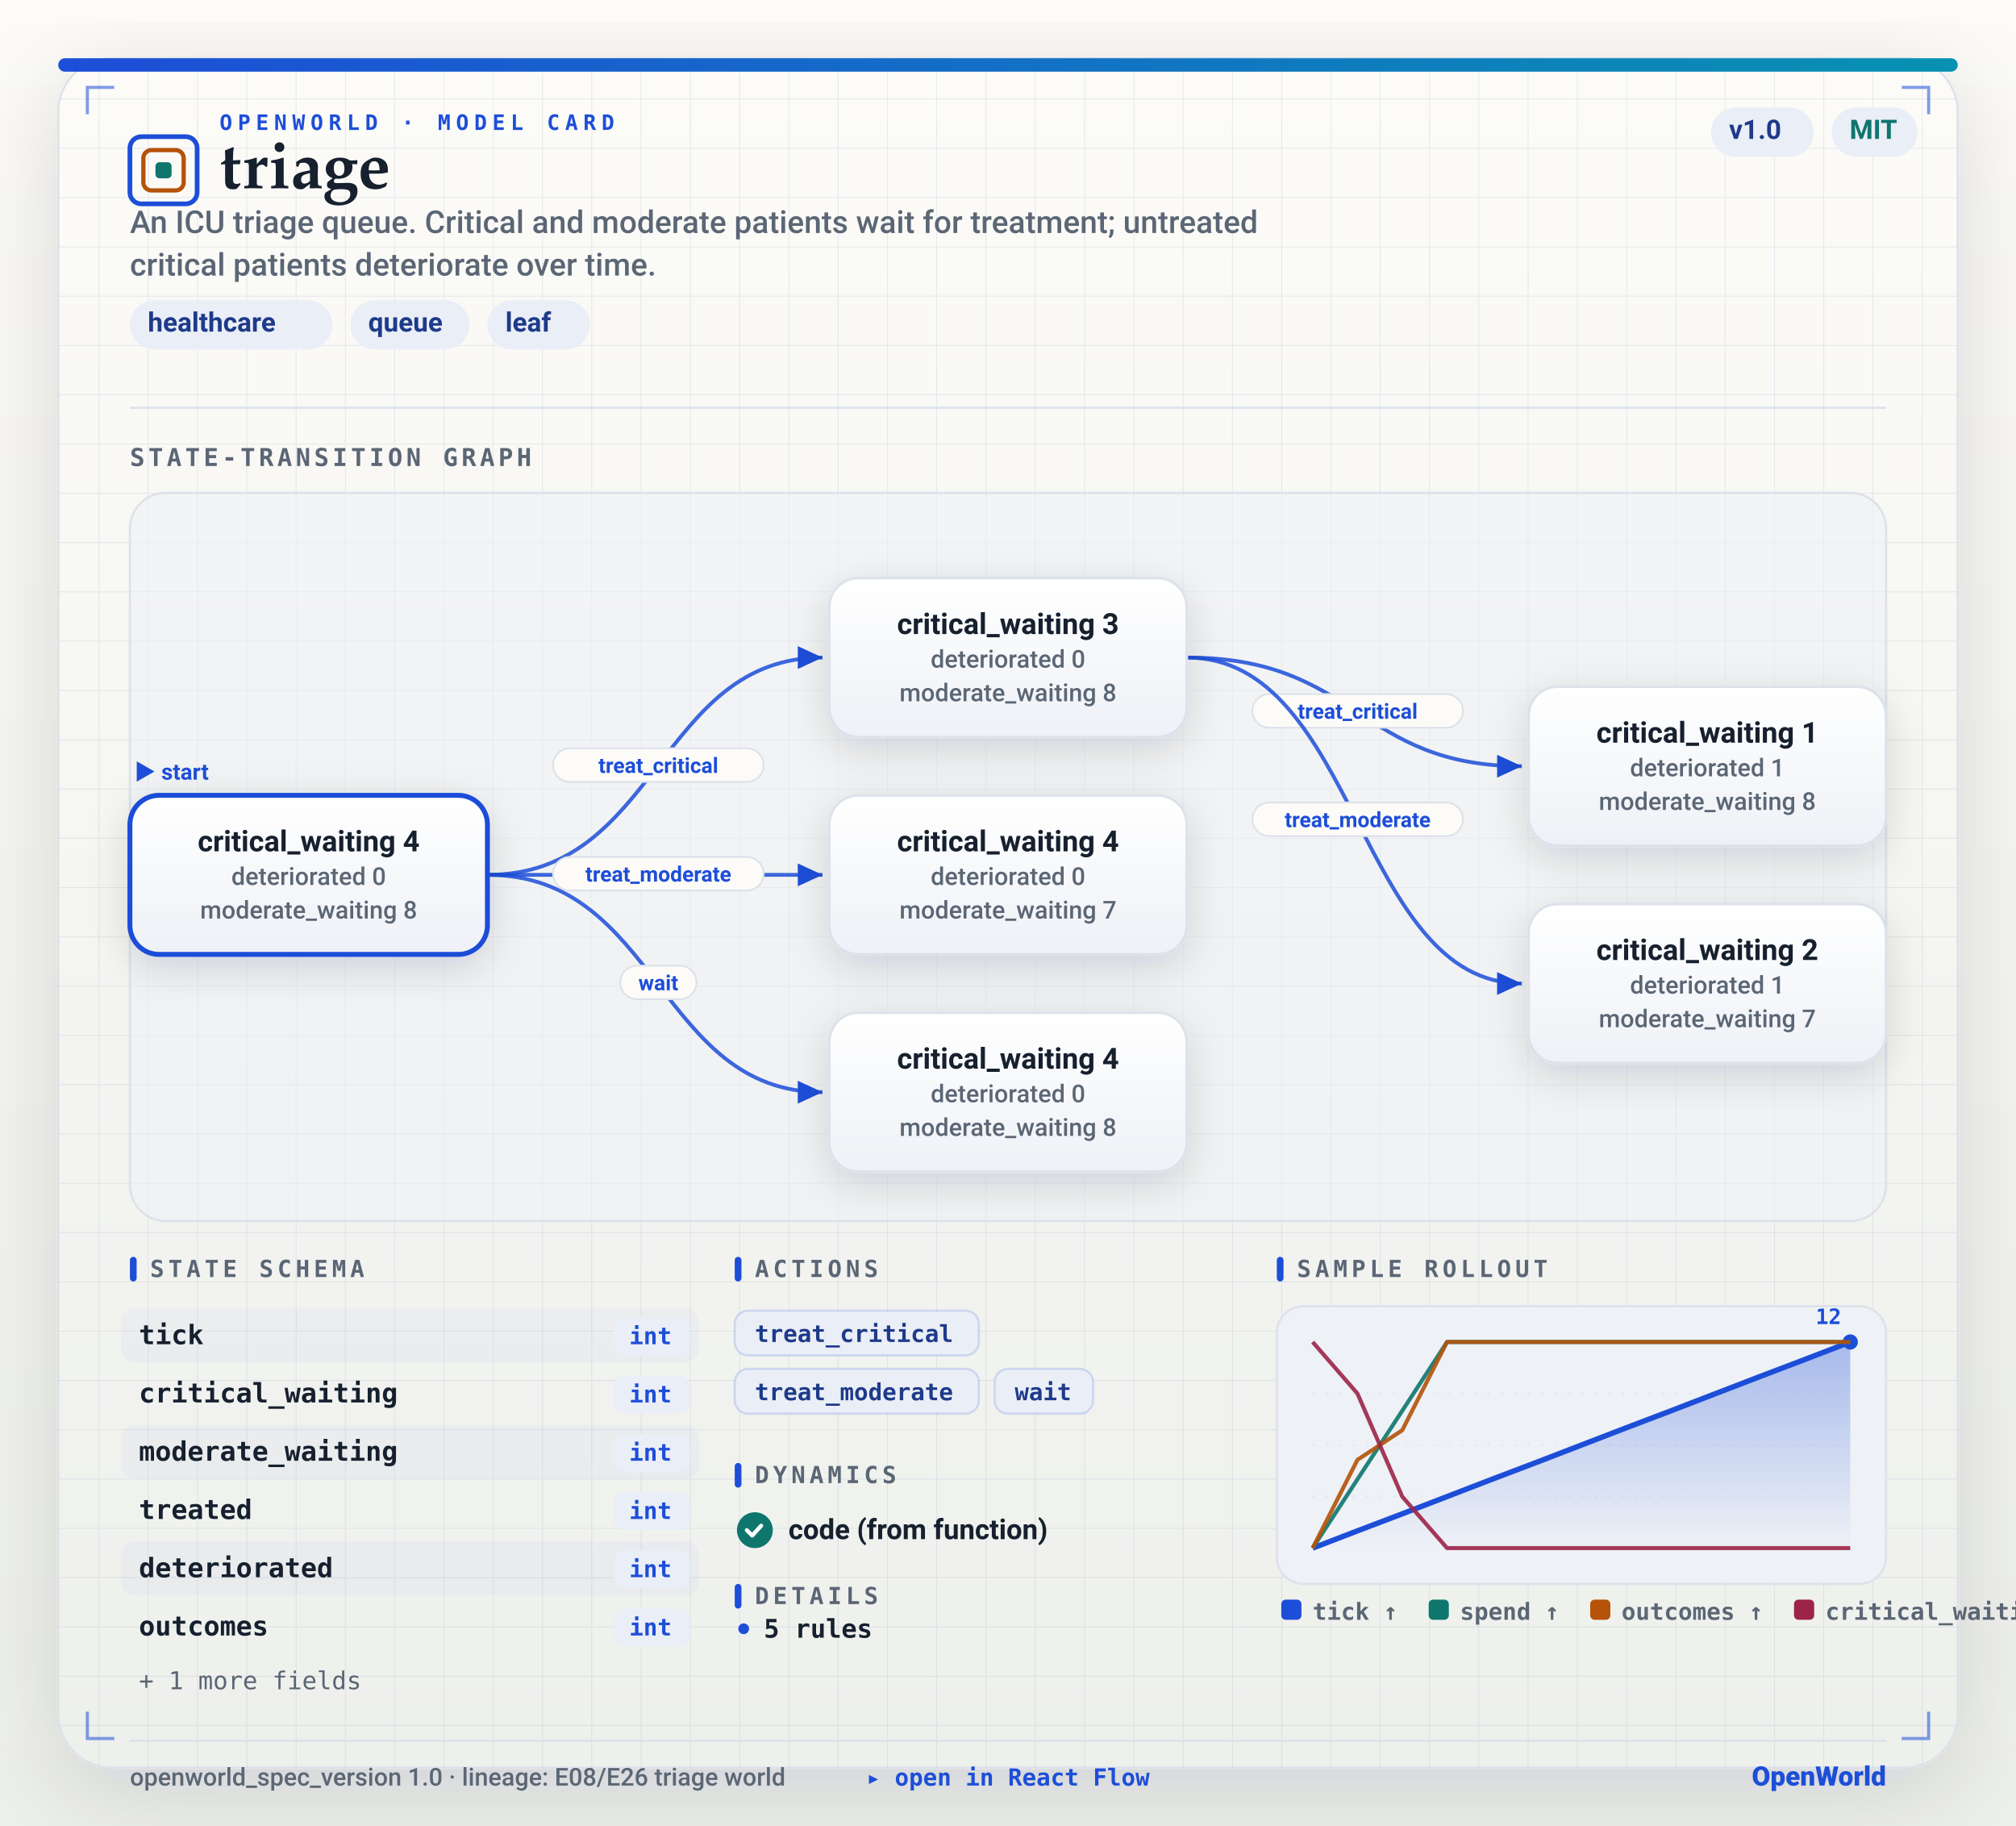
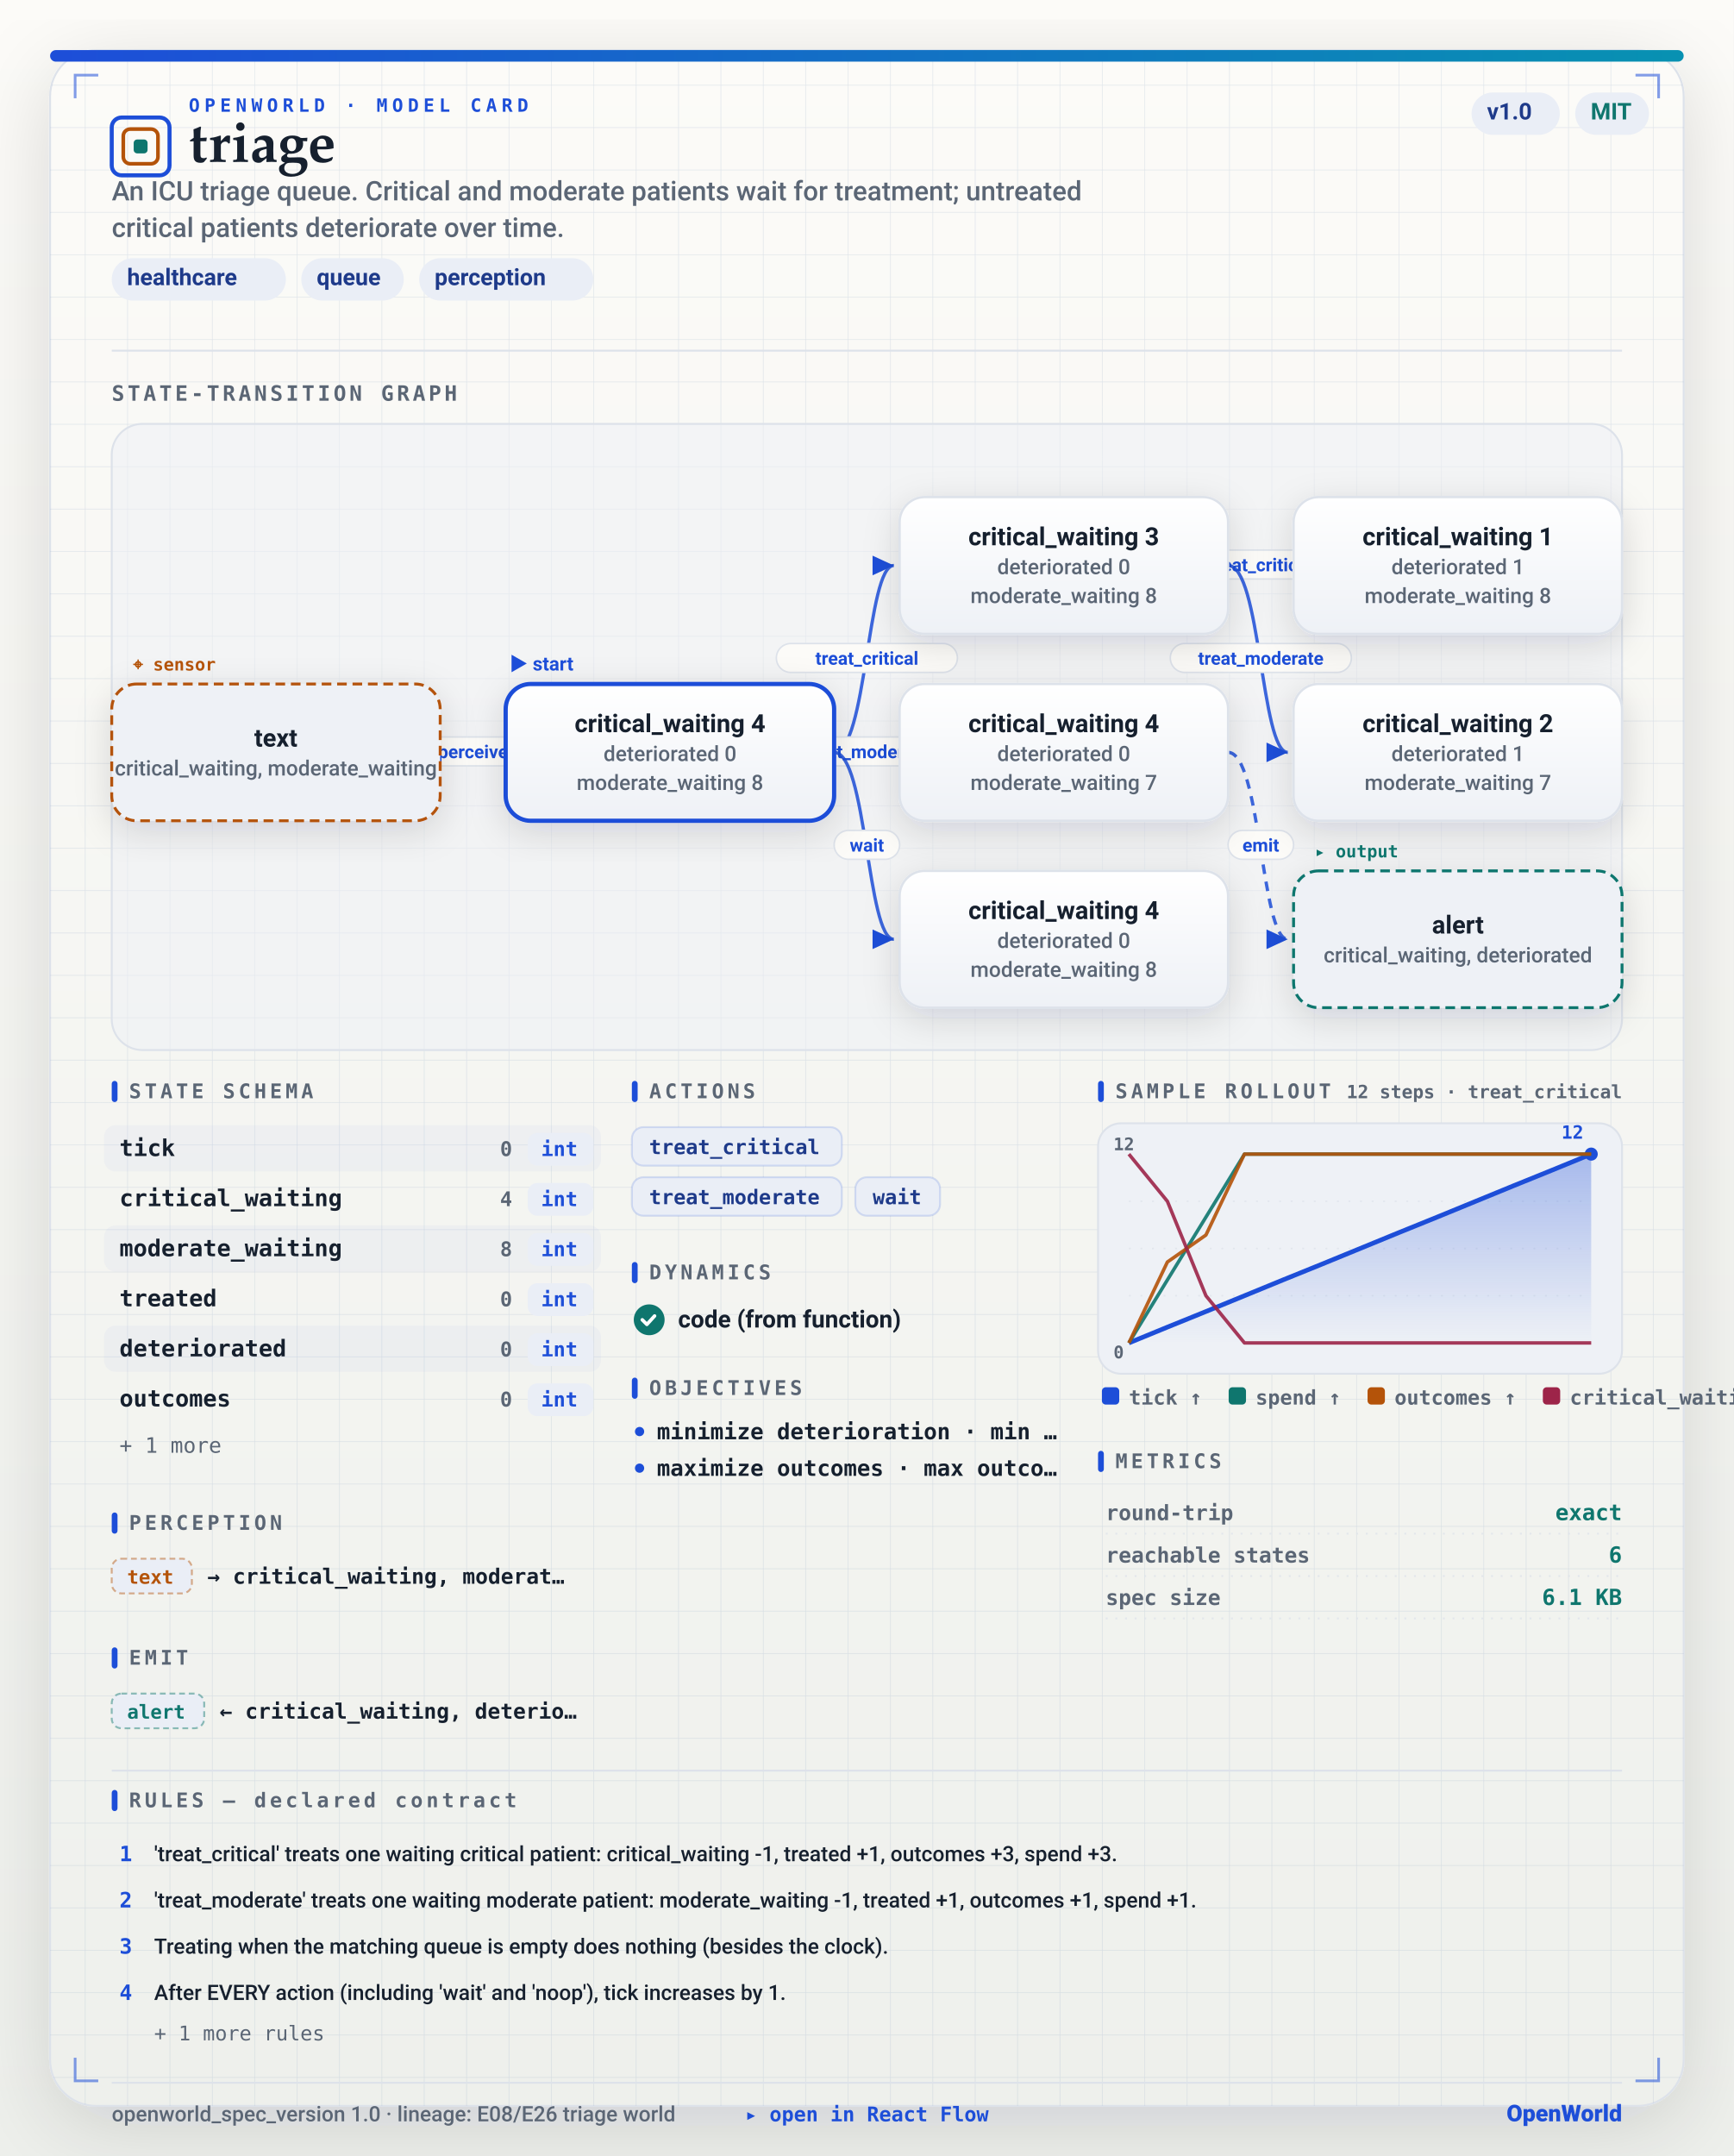
- <svg xmlns="http://www.w3.org/2000/svg" viewBox="0 0 900 815" width="900" height="815" font-family="-apple-system,BlinkMacSystemFont,Segoe UI,Roboto,Helvetica,Arial,sans-serif">
+ <svg xmlns="http://www.w3.org/2000/svg" viewBox="0 0 900 1119" width="900" height="1119" font-family="-apple-system,BlinkMacSystemFont,Segoe UI,Roboto,Helvetica,Arial,sans-serif">
  <defs>
    <linearGradient id="gbg" x1="0" y1="0" x2="0" y2="1">
      <stop offset="0" stop-color="#fcfbf8" />
      <stop offset="1" stop-color="#eef0ec" />
    </linearGradient>
    <linearGradient id="gnode" x1="0" y1="0" x2="0" y2="1">
      <stop offset="0" stop-color="#ffffff" />
      <stop offset="1" stop-color="#eef1f6" />
    </linearGradient>
    <linearGradient id="gacc" x1="0" y1="0" x2="1" y2="0">
      <stop offset="0" stop-color="#1d4ed8" />
      <stop offset="1" stop-color="#0891b2" />
    </linearGradient>
    <linearGradient id="garea" x1="0" y1="0" x2="0" y2="1">
      <stop offset="0" stop-color="#1d4ed8" stop-opacity="0.34" />
      <stop offset="1" stop-color="#1d4ed8" stop-opacity="0" />
    </linearGradient>
    <filter id="sh" x="-30%" y="-30%" width="160%" height="160%">
      <feDropShadow dx="0" dy="5" stdDeviation="9" flood-color="#16202e" flood-opacity="0.14" />
    </filter>
    <filter id="shsoft" x="-40%" y="-40%" width="180%" height="180%">
      <feDropShadow dx="0" dy="10" stdDeviation="22" flood-color="#16202e" flood-opacity="0.14" />
    </filter>
    <marker id="arr" markerWidth="9" markerHeight="9" refX="6.5" refY="3" orient="auto">
      <path d="M0,0 L6.5,3 L0,6 Z" fill="#1d4ed8" />
    </marker>
    <marker id="arrUp" markerWidth="9" markerHeight="9" refX="3" refY="6.2" orient="auto">
      <path d="M0,6.2 L3,0 L6,6.2 Z" fill="#0f766e" />
    </marker>
    <pattern id="grid" width="24" height="24" patternUnits="userSpaceOnUse">
      <path d="M24 0 H0 V24" fill="none" stroke="#8aa0c2" stroke-width="0.6" opacity="0.35" />
    </pattern>
    <pattern id="gridFine" width="22" height="22" patternUnits="userSpaceOnUse">
      <path d="M22 0 H0 V22" fill="none" stroke="#8aa0c2" stroke-width="0.5" opacity="0.28" />
    </pattern>
    <filter id="glow" x="-60%" y="-60%" width="220%" height="220%">
      <feGaussianBlur stdDeviation="2.4" result="b" />
      <feMerge>
        <feMergeNode in="b" />
        <feMergeNode in="SourceGraphic" />
      </feMerge>
    </filter>
  </defs>
-   <rect x="0" y="0" width="900" height="815" fill="url(#gbg)" />
+   <rect x="0" y="0" width="900" height="1119" fill="url(#gbg)" />
  <g filter="url(#shsoft)">
-     <rect x="26" y="26" width="848" height="763" rx="24" fill="url(#gbg)" stroke="#dde2ea" stroke-width="1" />
+     <rect x="26" y="26" width="848" height="1067" rx="24" fill="url(#gbg)" stroke="#dde2ea" stroke-width="1" />
  </g>
  <clipPath id="pc">
-     <rect x="26" y="26" width="848" height="763" rx="24" />
+     <rect x="26" y="26" width="848" height="1067" rx="24" />
  </clipPath>
-   <rect x="26" y="26" width="848" height="763" fill="url(#gridFine)" clip-path="url(#pc)" />
+   <rect x="26" y="26" width="848" height="1067" fill="url(#gridFine)" clip-path="url(#pc)" />
  <rect x="26" y="26" width="848" height="6" rx="3" fill="url(#gacc)" />
  <path d="M 39 51 L 39 39 L 51 39" fill="none" stroke="#1d4ed8" stroke-width="1.4" opacity="0.55" />
  <path d="M 861 51 L 861 39 L 849 39" fill="none" stroke="#1d4ed8" stroke-width="1.4" opacity="0.55" />
-   <path d="M 39 764 L 39 776 L 51 776" fill="none" stroke="#1d4ed8" stroke-width="1.4" opacity="0.55" />
-   <path d="M 861 764 L 861 776 L 849 776" fill="none" stroke="#1d4ed8" stroke-width="1.4" opacity="0.55" />
+   <path d="M 39 1068 L 39 1080 L 51 1080" fill="none" stroke="#1d4ed8" stroke-width="1.4" opacity="0.55" />
+   <path d="M 861 1068 L 861 1080 L 849 1080" fill="none" stroke="#1d4ed8" stroke-width="1.4" opacity="0.55" />
  <g transform="translate(73.0,76.0)">
    <rect x="-15.0" y="-15.0" width="30.0" height="30.0" rx="5.1" fill="none" stroke="#1d4ed8" stroke-width="2.1" />
    <rect x="-9.0" y="-9.0" width="18.0" height="18.0" rx="3.6" fill="none" stroke="#b45309" stroke-width="1.9" />
    <rect x="-3.6" y="-3.6" width="7.2" height="7.2" rx="1.8" fill="#0f766e" />
  </g>
  <text x="98.0" y="58.0" font-size="9.5" font-weight="700" fill="#1d4ed8" letter-spacing="2.4" font-family="ui-monospace,SFMono-Regular,Menlo,Consolas,monospace">OPENWORLD · MODEL CARD</text>
  <text x="98.0" y="84.0" font-size="29" font-weight="700" fill="#16202e" font-family="'Iowan Old Style','Palatino Linotype',Palatino,Georgia,serif">triage</text>
  <text x="58.0" y="104.0" font-size="14" font-weight="500" fill="#5b6675">An ICU triage queue. Critical and moderate patients wait for treatment; untreated</text>
  <text x="58.0" y="123.0" font-size="14" font-weight="500" fill="#5b6675">critical patients deteriorate over time.</text>
  <rect x="58.0" y="134.0" width="90.4" height="22" rx="11.0" fill="#eaeef6" />
  <text x="66.0" y="148.0" font-size="12" font-weight="600" fill="#1e3a8a">healthcare</text>
  <rect x="156.4" y="134.0" width="53.2" height="22" rx="11.0" fill="#eaeef6" />
  <text x="164.4" y="148.0" font-size="12" font-weight="600" fill="#1e3a8a">queue</text>
-   <rect x="217.6" y="134.0" width="45.8" height="22" rx="11.0" fill="#eaeef6" />
-   <text x="225.6" y="148.0" font-size="12" font-weight="600" fill="#1e3a8a">leaf</text>
+   <rect x="217.6" y="134.0" width="90.4" height="22" rx="11.0" fill="#eaeef6" />
+   <text x="225.6" y="148.0" font-size="12" font-weight="600" fill="#1e3a8a">perception</text>
  <rect x="817.7" y="48.0" width="38.3" height="22" rx="11.0" fill="#eaeef6" />
  <text x="825.7" y="62.0" font-size="12" font-weight="600" fill="#0f766e">MIT</text>
  <rect x="763.9" y="48.0" width="45.8" height="22" rx="11.0" fill="#eaeef6" />
  <text x="771.9" y="62.0" font-size="12" font-weight="600" fill="#1e3a8a">v1.0</text>
  <line x1="58" y1="182.0" x2="842" y2="182.0" stroke="#dde2ea" stroke-width="1" />
  <rect x="58" y="220.0" width="784" height="325.0" rx="16" fill="#eef1f6" fill-opacity="0.5" stroke="#dde2ea" stroke-width="1" />
  <text x="58.0" y="208.0" font-size="11" font-weight="700" fill="#5b6675" letter-spacing="1.6" font-family="ui-monospace,SFMono-Regular,Menlo,Consolas,monospace">STATE-TRANSITION GRAPH</text>
-   <path d="M 217.6 390.5 C 293.9 390.5, 293.9 293.5, 367.2 293.5" fill="none" stroke="#1d4ed8" stroke-width="1.7" stroke-opacity="0.85" marker-end="url(#arr)" />
-   <rect x="246.9" y="334.0" width="94.0" height="15" rx="7.5" fill="#fcfbf8" stroke="#dde2ea" stroke-width="0.8" />
-   <text x="293.9" y="345.0" font-size="9.5" font-weight="600" fill="#1d4ed8" text-anchor="middle">treat_critical</text>
-   <path d="M 217.6 390.5 C 293.9 390.5, 293.9 390.5, 367.2 390.5" fill="none" stroke="#1d4ed8" stroke-width="1.7" stroke-opacity="0.85" marker-end="url(#arr)" />
-   <rect x="246.9" y="382.5" width="94.0" height="15" rx="7.5" fill="#fcfbf8" stroke="#dde2ea" stroke-width="0.8" />
-   <text x="293.9" y="393.5" font-size="9.5" font-weight="600" fill="#1d4ed8" text-anchor="middle">treat_moderate</text>
-   <path d="M 217.6 390.5 C 293.9 390.5, 293.9 487.5, 367.2 487.5" fill="none" stroke="#1d4ed8" stroke-width="1.7" stroke-opacity="0.85" marker-end="url(#arr)" />
-   <rect x="276.9" y="431.0" width="34.0" height="15" rx="7.5" fill="#fcfbf8" stroke="#dde2ea" stroke-width="0.8" />
-   <text x="293.9" y="442.0" font-size="9.5" font-weight="600" fill="#1d4ed8" text-anchor="middle">wait</text>
-   <path d="M 529.8 293.5 C 606.1 293.5, 606.1 342.0, 679.4 342.0" fill="none" stroke="#1d4ed8" stroke-width="1.7" stroke-opacity="0.85" marker-end="url(#arr)" />
-   <rect x="559.1" y="309.8" width="94.0" height="15" rx="7.5" fill="#fcfbf8" stroke="#dde2ea" stroke-width="0.8" />
-   <text x="606.1" y="320.8" font-size="9.5" font-weight="600" fill="#1d4ed8" text-anchor="middle">treat_critical</text>
-   <path d="M 529.8 293.5 C 606.1 293.5, 606.1 439.0, 679.4 439.0" fill="none" stroke="#1d4ed8" stroke-width="1.7" stroke-opacity="0.85" marker-end="url(#arr)" />
-   <rect x="559.1" y="358.2" width="94.0" height="15" rx="7.5" fill="#fcfbf8" stroke="#dde2ea" stroke-width="0.8" />
-   <text x="606.1" y="369.2" font-size="9.5" font-weight="600" fill="#1d4ed8" text-anchor="middle">treat_moderate</text>
-   <g filter="url(#sh)">
-     <rect x="58.0" y="355.0" width="159.6" height="71.0" rx="13" fill="url(#gnode)" stroke="#1d4ed8" stroke-width="2.2" />
-   </g>
-   <text x="60.0" y="348.0" font-size="10" font-weight="700" fill="#1d4ed8">▶ start</text>
-   <text x="137.8" y="380.0" font-size="13" font-weight="700" fill="#16202e" text-anchor="middle">critical_waiting 4</text>
-   <text x="137.8" y="395.0" font-size="11" font-weight="500" fill="#5b6675" text-anchor="middle">deteriorated 0</text>
-   <text x="137.8" y="410.0" font-size="11" font-weight="500" fill="#5b6675" text-anchor="middle">moderate_waiting 8</text>
-   <g filter="url(#sh)">
-     <rect x="370.2" y="258.0" width="159.6" height="71.0" rx="13" fill="url(#gnode)" stroke="#dde2ea" stroke-width="1.2" />
-   </g>
-   <text x="450.0" y="283.0" font-size="13" font-weight="700" fill="#16202e" text-anchor="middle">critical_waiting 3</text>
-   <text x="450.0" y="298.0" font-size="11" font-weight="500" fill="#5b6675" text-anchor="middle">deteriorated 0</text>
-   <text x="450.0" y="313.0" font-size="11" font-weight="500" fill="#5b6675" text-anchor="middle">moderate_waiting 8</text>
-   <g filter="url(#sh)">
-     <rect x="370.2" y="355.0" width="159.6" height="71.0" rx="13" fill="url(#gnode)" stroke="#dde2ea" stroke-width="1.2" />
-   </g>
-   <text x="450.0" y="380.0" font-size="13" font-weight="700" fill="#16202e" text-anchor="middle">critical_waiting 4</text>
-   <text x="450.0" y="395.0" font-size="11" font-weight="500" fill="#5b6675" text-anchor="middle">deteriorated 0</text>
-   <text x="450.0" y="410.0" font-size="11" font-weight="500" fill="#5b6675" text-anchor="middle">moderate_waiting 7</text>
-   <g filter="url(#sh)">
-     <rect x="370.2" y="452.0" width="159.6" height="71.0" rx="13" fill="url(#gnode)" stroke="#dde2ea" stroke-width="1.2" />
-   </g>
-   <text x="450.0" y="477.0" font-size="13" font-weight="700" fill="#16202e" text-anchor="middle">critical_waiting 4</text>
-   <text x="450.0" y="492.0" font-size="11" font-weight="500" fill="#5b6675" text-anchor="middle">deteriorated 0</text>
-   <text x="450.0" y="507.0" font-size="11" font-weight="500" fill="#5b6675" text-anchor="middle">moderate_waiting 8</text>
-   <g filter="url(#sh)">
-     <rect x="682.4" y="306.5" width="159.6" height="71.0" rx="13" fill="url(#gnode)" stroke="#dde2ea" stroke-width="1.2" />
-   </g>
-   <text x="762.2" y="331.5" font-size="13" font-weight="700" fill="#16202e" text-anchor="middle">critical_waiting 1</text>
-   <text x="762.2" y="346.5" font-size="11" font-weight="500" fill="#5b6675" text-anchor="middle">deteriorated 1</text>
-   <text x="762.2" y="361.5" font-size="11" font-weight="500" fill="#5b6675" text-anchor="middle">moderate_waiting 8</text>
-   <g filter="url(#sh)">
-     <rect x="682.4" y="403.5" width="159.6" height="71.0" rx="13" fill="url(#gnode)" stroke="#dde2ea" stroke-width="1.2" />
-   </g>
-   <text x="762.2" y="428.5" font-size="13" font-weight="700" fill="#16202e" text-anchor="middle">critical_waiting 2</text>
-   <text x="762.2" y="443.5" font-size="11" font-weight="500" fill="#5b6675" text-anchor="middle">deteriorated 1</text>
-   <text x="762.2" y="458.5" font-size="11" font-weight="500" fill="#5b6675" text-anchor="middle">moderate_waiting 7</text>
+   <path d="M 433.0 390.5 C 450.0 390.5, 450.0 293.5, 464.0 293.5" fill="none" stroke="#1d4ed8" stroke-width="1.7" stroke-opacity="0.85" marker-end="url(#arr)" />
+   <rect x="403.0" y="334.0" width="94.0" height="15" rx="7.5" fill="#fcfbf8" stroke="#dde2ea" stroke-width="0.8" />
+   <text x="450.0" y="345.0" font-size="9.5" font-weight="600" fill="#1d4ed8" text-anchor="middle">treat_critical</text>
+   <path d="M 433.0 390.5 C 450.0 390.5, 450.0 390.5, 464.0 390.5" fill="none" stroke="#1d4ed8" stroke-width="1.7" stroke-opacity="0.85" marker-end="url(#arr)" />
+   <rect x="403.0" y="382.5" width="94.0" height="15" rx="7.5" fill="#fcfbf8" stroke="#dde2ea" stroke-width="0.8" />
+   <text x="450.0" y="393.5" font-size="9.5" font-weight="600" fill="#1d4ed8" text-anchor="middle">treat_moderate</text>
+   <path d="M 433.0 390.5 C 450.0 390.5, 450.0 487.5, 464.0 487.5" fill="none" stroke="#1d4ed8" stroke-width="1.7" stroke-opacity="0.85" marker-end="url(#arr)" />
+   <rect x="433.0" y="431.0" width="34.0" height="15" rx="7.5" fill="#fcfbf8" stroke="#dde2ea" stroke-width="0.8" />
+   <text x="450.0" y="442.0" font-size="9.5" font-weight="600" fill="#1d4ed8" text-anchor="middle">wait</text>
+   <path d="M 637.5 293.5 C 654.5 293.5, 654.5 293.5, 668.5 293.5" fill="none" stroke="#1d4ed8" stroke-width="1.7" stroke-opacity="0.85" marker-end="url(#arr)" />
+   <rect x="607.5" y="285.5" width="94.0" height="15" rx="7.5" fill="#fcfbf8" stroke="#dde2ea" stroke-width="0.8" />
+   <text x="654.5" y="296.5" font-size="9.5" font-weight="600" fill="#1d4ed8" text-anchor="middle">treat_critical</text>
+   <path d="M 637.5 293.5 C 654.5 293.5, 654.5 390.5, 668.5 390.5" fill="none" stroke="#1d4ed8" stroke-width="1.7" stroke-opacity="0.85" marker-end="url(#arr)" />
+   <rect x="607.5" y="334.0" width="94.0" height="15" rx="7.5" fill="#fcfbf8" stroke="#dde2ea" stroke-width="0.8" />
+   <text x="654.5" y="345.0" font-size="9.5" font-weight="600" fill="#1d4ed8" text-anchor="middle">treat_moderate</text>
+   <path d="M 228.5 390.5 C 245.5 390.5, 245.5 390.5, 259.5 390.5" fill="none" stroke="#1d4ed8" stroke-width="1.7" stroke-opacity="0.85" stroke-dasharray="5 4" marker-end="url(#arr)" />
+   <rect x="216.5" y="382.5" width="58.0" height="15" rx="7.5" fill="#fcfbf8" stroke="#dde2ea" stroke-width="0.8" />
+   <text x="245.5" y="393.5" font-size="9.5" font-weight="600" fill="#1d4ed8" text-anchor="middle">perceive</text>
+   <path d="M 637.5 390.5 C 654.5 390.5, 654.5 487.5, 668.5 487.5" fill="none" stroke="#1d4ed8" stroke-width="1.7" stroke-opacity="0.85" stroke-dasharray="5 4" marker-end="url(#arr)" />
+   <rect x="637.5" y="431.0" width="34.0" height="15" rx="7.5" fill="#fcfbf8" stroke="#dde2ea" stroke-width="0.8" />
+   <text x="654.5" y="442.0" font-size="9.5" font-weight="600" fill="#1d4ed8" text-anchor="middle">emit</text>
+   <g filter="url(#sh)">
+     <rect x="262.5" y="355.0" width="170.5" height="71.0" rx="13" fill="url(#gnode)" stroke="#1d4ed8" stroke-width="2.2" />
+   </g>
+   <text x="264.5" y="348.0" font-size="10" font-weight="700" fill="#1d4ed8">▶ start</text>
+   <text x="347.8" y="380.0" font-size="13" font-weight="700" fill="#16202e" text-anchor="middle">critical_waiting 4</text>
+   <text x="347.8" y="395.0" font-size="11" font-weight="500" fill="#5b6675" text-anchor="middle">deteriorated 0</text>
+   <text x="347.8" y="410.0" font-size="11" font-weight="500" fill="#5b6675" text-anchor="middle">moderate_waiting 8</text>
+   <g filter="url(#sh)">
+     <rect x="467.0" y="258.0" width="170.5" height="71.0" rx="13" fill="url(#gnode)" stroke="#dde2ea" stroke-width="1.2" />
+   </g>
+   <text x="552.2" y="283.0" font-size="13" font-weight="700" fill="#16202e" text-anchor="middle">critical_waiting 3</text>
+   <text x="552.2" y="298.0" font-size="11" font-weight="500" fill="#5b6675" text-anchor="middle">deteriorated 0</text>
+   <text x="552.2" y="313.0" font-size="11" font-weight="500" fill="#5b6675" text-anchor="middle">moderate_waiting 8</text>
+   <g filter="url(#sh)">
+     <rect x="467.0" y="355.0" width="170.5" height="71.0" rx="13" fill="url(#gnode)" stroke="#dde2ea" stroke-width="1.2" />
+   </g>
+   <text x="552.2" y="380.0" font-size="13" font-weight="700" fill="#16202e" text-anchor="middle">critical_waiting 4</text>
+   <text x="552.2" y="395.0" font-size="11" font-weight="500" fill="#5b6675" text-anchor="middle">deteriorated 0</text>
+   <text x="552.2" y="410.0" font-size="11" font-weight="500" fill="#5b6675" text-anchor="middle">moderate_waiting 7</text>
+   <g filter="url(#sh)">
+     <rect x="467.0" y="452.0" width="170.5" height="71.0" rx="13" fill="url(#gnode)" stroke="#dde2ea" stroke-width="1.2" />
+   </g>
+   <text x="552.2" y="477.0" font-size="13" font-weight="700" fill="#16202e" text-anchor="middle">critical_waiting 4</text>
+   <text x="552.2" y="492.0" font-size="11" font-weight="500" fill="#5b6675" text-anchor="middle">deteriorated 0</text>
+   <text x="552.2" y="507.0" font-size="11" font-weight="500" fill="#5b6675" text-anchor="middle">moderate_waiting 8</text>
+   <g filter="url(#sh)">
+     <rect x="671.5" y="258.0" width="170.5" height="71.0" rx="13" fill="url(#gnode)" stroke="#dde2ea" stroke-width="1.2" />
+   </g>
+   <text x="756.8" y="283.0" font-size="13" font-weight="700" fill="#16202e" text-anchor="middle">critical_waiting 1</text>
+   <text x="756.8" y="298.0" font-size="11" font-weight="500" fill="#5b6675" text-anchor="middle">deteriorated 1</text>
+   <text x="756.8" y="313.0" font-size="11" font-weight="500" fill="#5b6675" text-anchor="middle">moderate_waiting 8</text>
+   <g filter="url(#sh)">
+     <rect x="671.5" y="355.0" width="170.5" height="71.0" rx="13" fill="url(#gnode)" stroke="#dde2ea" stroke-width="1.2" />
+   </g>
+   <text x="756.8" y="380.0" font-size="13" font-weight="700" fill="#16202e" text-anchor="middle">critical_waiting 2</text>
+   <text x="756.8" y="395.0" font-size="11" font-weight="500" fill="#5b6675" text-anchor="middle">deteriorated 1</text>
+   <text x="756.8" y="410.0" font-size="11" font-weight="500" fill="#5b6675" text-anchor="middle">moderate_waiting 7</text>
+   <g filter="url(#sh)">
+     <rect x="58.0" y="355.0" width="170.5" height="71.0" rx="13" fill="#eef1f6" stroke="#b45309" stroke-width="1.5" stroke-dasharray="5 3" />
+   </g>
+   <text x="69.0" y="348.0" font-size="9" font-weight="700" fill="#b45309" font-family="ui-monospace,SFMono-Regular,Menlo,Consolas,monospace">⌖ sensor</text>
+   <text x="143.2" y="387.5" font-size="13" font-weight="700" fill="#16202e" text-anchor="middle">text</text>
+   <text x="143.2" y="402.5" font-size="11" font-weight="500" fill="#5b6675" text-anchor="middle">critical_waiting, moderate_waiting</text>
+   <g filter="url(#sh)">
+     <rect x="671.5" y="452.0" width="170.5" height="71.0" rx="13" fill="#eef1f6" stroke="#0f766e" stroke-width="1.5" stroke-dasharray="5 3" />
+   </g>
+   <text x="682.5" y="445.0" font-size="9" font-weight="700" fill="#0f766e" font-family="ui-monospace,SFMono-Regular,Menlo,Consolas,monospace">▸ output</text>
+   <text x="756.8" y="484.5" font-size="13" font-weight="700" fill="#16202e" text-anchor="middle">alert</text>
+   <text x="756.8" y="499.5" font-size="11" font-weight="500" fill="#5b6675" text-anchor="middle">critical_waiting, deteriorated</text>
  <rect x="58.0" y="561.0" width="3" height="11" rx="1.5" fill="#1d4ed8" />
  <text x="67.0" y="570.0" font-size="10.5" font-weight="700" fill="#5b6675" letter-spacing="1.8" font-family="ui-monospace,SFMono-Regular,Menlo,Consolas,monospace">STATE SCHEMA</text>
  <rect x="54.0" y="584.0" width="258.0" height="24" rx="6" fill="#1d4ed8" fill-opacity="0.035" />
  <text x="62.0" y="600.0" font-size="12" font-weight="600" fill="#16202e" font-family="ui-monospace,SFMono-Regular,Menlo,Consolas,monospace">tick</text>
  <rect x="273.9" y="588.0" width="34.1" height="17" rx="5" fill="#eaeef6" />
  <text x="280.9" y="600.0" font-size="10.5" font-weight="700" fill="#1d4ed8" font-family="ui-monospace,SFMono-Regular,Menlo,Consolas,monospace">int</text>
+   <text x="265.9" y="600.0" font-size="10.5" font-weight="600" fill="#5b6675" text-anchor="end" font-family="ui-monospace,SFMono-Regular,Menlo,Consolas,monospace">0</text>
  <text x="62.0" y="626.0" font-size="12" font-weight="600" fill="#16202e" font-family="ui-monospace,SFMono-Regular,Menlo,Consolas,monospace">critical_waiting</text>
  <rect x="273.9" y="614.0" width="34.1" height="17" rx="5" fill="#eaeef6" />
  <text x="280.9" y="626.0" font-size="10.5" font-weight="700" fill="#1d4ed8" font-family="ui-monospace,SFMono-Regular,Menlo,Consolas,monospace">int</text>
+   <text x="265.9" y="626.0" font-size="10.5" font-weight="600" fill="#5b6675" text-anchor="end" font-family="ui-monospace,SFMono-Regular,Menlo,Consolas,monospace">4</text>
  <rect x="54.0" y="636.0" width="258.0" height="24" rx="6" fill="#1d4ed8" fill-opacity="0.035" />
  <text x="62.0" y="652.0" font-size="12" font-weight="600" fill="#16202e" font-family="ui-monospace,SFMono-Regular,Menlo,Consolas,monospace">moderate_waiting</text>
  <rect x="273.9" y="640.0" width="34.1" height="17" rx="5" fill="#eaeef6" />
  <text x="280.9" y="652.0" font-size="10.5" font-weight="700" fill="#1d4ed8" font-family="ui-monospace,SFMono-Regular,Menlo,Consolas,monospace">int</text>
+   <text x="265.9" y="652.0" font-size="10.5" font-weight="600" fill="#5b6675" text-anchor="end" font-family="ui-monospace,SFMono-Regular,Menlo,Consolas,monospace">8</text>
  <text x="62.0" y="678.0" font-size="12" font-weight="600" fill="#16202e" font-family="ui-monospace,SFMono-Regular,Menlo,Consolas,monospace">treated</text>
  <rect x="273.9" y="666.0" width="34.1" height="17" rx="5" fill="#eaeef6" />
  <text x="280.9" y="678.0" font-size="10.5" font-weight="700" fill="#1d4ed8" font-family="ui-monospace,SFMono-Regular,Menlo,Consolas,monospace">int</text>
+   <text x="265.9" y="678.0" font-size="10.5" font-weight="600" fill="#5b6675" text-anchor="end" font-family="ui-monospace,SFMono-Regular,Menlo,Consolas,monospace">0</text>
  <rect x="54.0" y="688.0" width="258.0" height="24" rx="6" fill="#1d4ed8" fill-opacity="0.035" />
  <text x="62.0" y="704.0" font-size="12" font-weight="600" fill="#16202e" font-family="ui-monospace,SFMono-Regular,Menlo,Consolas,monospace">deteriorated</text>
  <rect x="273.9" y="692.0" width="34.1" height="17" rx="5" fill="#eaeef6" />
  <text x="280.9" y="704.0" font-size="10.5" font-weight="700" fill="#1d4ed8" font-family="ui-monospace,SFMono-Regular,Menlo,Consolas,monospace">int</text>
+   <text x="265.9" y="704.0" font-size="10.5" font-weight="600" fill="#5b6675" text-anchor="end" font-family="ui-monospace,SFMono-Regular,Menlo,Consolas,monospace">0</text>
  <text x="62.0" y="730.0" font-size="12" font-weight="600" fill="#16202e" font-family="ui-monospace,SFMono-Regular,Menlo,Consolas,monospace">outcomes</text>
  <rect x="273.9" y="718.0" width="34.1" height="17" rx="5" fill="#eaeef6" />
  <text x="280.9" y="730.0" font-size="10.5" font-weight="700" fill="#1d4ed8" font-family="ui-monospace,SFMono-Regular,Menlo,Consolas,monospace">int</text>
-   <text x="62.0" y="754.0" font-size="11" font-weight="500" fill="#5b6675" font-family="ui-monospace,SFMono-Regular,Menlo,Consolas,monospace">+ 1 more fields</text>
+   <text x="265.9" y="730.0" font-size="10.5" font-weight="600" fill="#5b6675" text-anchor="end" font-family="ui-monospace,SFMono-Regular,Menlo,Consolas,monospace">0</text>
+   <text x="62.0" y="754.0" font-size="11" font-weight="500" fill="#5b6675" font-family="ui-monospace,SFMono-Regular,Menlo,Consolas,monospace">+ 1 more</text>
+   <rect x="58.0" y="785.0" width="3" height="11" rx="1.5" fill="#1d4ed8" />
+   <text x="67.0" y="794.0" font-size="10.5" font-weight="700" fill="#5b6675" letter-spacing="1.8" font-family="ui-monospace,SFMono-Regular,Menlo,Consolas,monospace">PERCEPTION</text>
+   <rect x="58.0" y="809.0" width="41.6" height="18" rx="5" fill="#eaeef6" stroke="#b45309" stroke-width="1" stroke-opacity="0.45" stroke-dasharray="3 2" />
+   <text x="66.0" y="822.0" font-size="10" font-weight="700" fill="#b45309" font-family="ui-monospace,SFMono-Regular,Menlo,Consolas,monospace">text</text>
+   <text x="107.6" y="822.0" font-size="11" font-weight="600" fill="#16202e" font-family="ui-monospace,SFMono-Regular,Menlo,Consolas,monospace">→ critical_waiting, moderat…</text>
+   <rect x="58.0" y="855.0" width="3" height="11" rx="1.5" fill="#1d4ed8" />
+   <text x="67.0" y="864.0" font-size="10.5" font-weight="700" fill="#5b6675" letter-spacing="1.8" font-family="ui-monospace,SFMono-Regular,Menlo,Consolas,monospace">EMIT</text>
+   <rect x="58.0" y="879.0" width="48.0" height="18" rx="5" fill="#eaeef6" stroke="#0f766e" stroke-width="1" stroke-opacity="0.45" stroke-dasharray="3 2" />
+   <text x="66.0" y="892.0" font-size="10" font-weight="700" fill="#0f766e" font-family="ui-monospace,SFMono-Regular,Menlo,Consolas,monospace">alert</text>
+   <text x="114.0" y="892.0" font-size="11" font-weight="600" fill="#16202e" font-family="ui-monospace,SFMono-Regular,Menlo,Consolas,monospace">← critical_waiting, deterio…</text>
  <rect x="328.0" y="561.0" width="3" height="11" rx="1.5" fill="#1d4ed8" />
  <text x="337.0" y="570.0" font-size="10.5" font-weight="700" fill="#5b6675" letter-spacing="1.8" font-family="ui-monospace,SFMono-Regular,Menlo,Consolas,monospace">ACTIONS</text>
  <rect x="328.0" y="585.0" width="109.0" height="20" rx="6" fill="#eaeef6" stroke="#1d4ed8" stroke-width="1" stroke-opacity="0.16" />
  <text x="337.0" y="599.0" font-size="10.5" font-weight="600" fill="#1e3a8a" font-family="ui-monospace,SFMono-Regular,Menlo,Consolas,monospace">treat_critical</text>
  <rect x="328.0" y="611.0" width="109.0" height="20" rx="6" fill="#eaeef6" stroke="#1d4ed8" stroke-width="1" stroke-opacity="0.16" />
  <text x="337.0" y="625.0" font-size="10.5" font-weight="600" fill="#1e3a8a" font-family="ui-monospace,SFMono-Regular,Menlo,Consolas,monospace">treat_moderate</text>
  <rect x="444.0" y="611.0" width="44.0" height="20" rx="6" fill="#eaeef6" stroke="#1d4ed8" stroke-width="1" stroke-opacity="0.16" />
  <text x="453.0" y="625.0" font-size="10.5" font-weight="600" fill="#1e3a8a" font-family="ui-monospace,SFMono-Regular,Menlo,Consolas,monospace">wait</text>
-   <rect x="328.0" y="653.0" width="3" height="11" rx="1.5" fill="#1d4ed8" />
-   <text x="337.0" y="662.0" font-size="10.5" font-weight="700" fill="#5b6675" letter-spacing="1.8" font-family="ui-monospace,SFMono-Regular,Menlo,Consolas,monospace">DYNAMICS</text>
-   <circle cx="337.0" cy="683.0" r="8" fill="#0f766e" />
-   <path d="M333.4,683.0 l2.4,2.4 l4-4.4" fill="none" stroke="#fff" stroke-width="1.8" stroke-linecap="round" stroke-linejoin="round" />
-   <text x="352.0" y="687.0" font-size="12.5" font-weight="700" fill="#16202e">code (from function)</text>
-   <rect x="328.0" y="707.0" width="3" height="11" rx="1.5" fill="#1d4ed8" />
-   <text x="337.0" y="716.0" font-size="10.5" font-weight="700" fill="#5b6675" letter-spacing="1.8" font-family="ui-monospace,SFMono-Regular,Menlo,Consolas,monospace">DETAILS</text>
-   <circle cx="332.0" cy="727.0" r="2.4" fill="#1d4ed8" />
-   <text x="341.0" y="731.0" font-size="11.5" font-weight="600" fill="#16202e" font-family="ui-monospace,SFMono-Regular,Menlo,Consolas,monospace">5 rules</text>
+   <rect x="328.0" y="655.0" width="3" height="11" rx="1.5" fill="#1d4ed8" />
+   <text x="337.0" y="664.0" font-size="10.5" font-weight="700" fill="#5b6675" letter-spacing="1.8" font-family="ui-monospace,SFMono-Regular,Menlo,Consolas,monospace">DYNAMICS</text>
+   <circle cx="337.0" cy="685.0" r="8" fill="#0f766e" />
+   <path d="M333.4,685.0 l2.4,2.4 l4-4.4" fill="none" stroke="#fff" stroke-width="1.8" stroke-linecap="round" stroke-linejoin="round" />
+   <text x="352.0" y="689.0" font-size="12.5" font-weight="700" fill="#16202e">code (from function)</text>
+   <rect x="328.0" y="715.0" width="3" height="11" rx="1.5" fill="#1d4ed8" />
+   <text x="337.0" y="724.0" font-size="10.5" font-weight="700" fill="#5b6675" letter-spacing="1.8" font-family="ui-monospace,SFMono-Regular,Menlo,Consolas,monospace">OBJECTIVES</text>
+   <circle cx="332.0" cy="743.0" r="2.4" fill="#1d4ed8" />
+   <text x="341.0" y="747.0" font-size="11.5" font-weight="600" fill="#16202e" font-family="ui-monospace,SFMono-Regular,Menlo,Consolas,monospace">minimize deterioration · min …</text>
+   <circle cx="332.0" cy="762.0" r="2.4" fill="#1d4ed8" />
+   <text x="341.0" y="766.0" font-size="11.5" font-weight="600" fill="#16202e" font-family="ui-monospace,SFMono-Regular,Menlo,Consolas,monospace">maximize outcomes · max outco…</text>
  <rect x="570.0" y="561.0" width="3" height="11" rx="1.5" fill="#1d4ed8" />
  <text x="579.0" y="570.0" font-size="10.5" font-weight="700" fill="#5b6675" letter-spacing="1.8" font-family="ui-monospace,SFMono-Regular,Menlo,Consolas,monospace">SAMPLE ROLLOUT</text>
-   <rect x="570.0" y="583.0" width="272.0" height="124" rx="12" fill="#eef1f6" stroke="#dde2ea" stroke-width="1" />
-   <line x1="586.0" y1="622.0" x2="826.0" y2="622.0" stroke="#dde2ea" stroke-width="0.8" stroke-dasharray="1 5" opacity="0.7" />
-   <line x1="586.0" y1="645.0" x2="826.0" y2="645.0" stroke="#dde2ea" stroke-width="0.8" stroke-dasharray="1 5" opacity="0.7" />
-   <line x1="586.0" y1="668.0" x2="826.0" y2="668.0" stroke="#dde2ea" stroke-width="0.8" stroke-dasharray="1 5" opacity="0.7" />
-   <path class="series" d="M 586.0 691.0 L 586.0 691.0 L 606.0 683.3 L 626.0 675.7 L 646.0 668.0 L 666.0 660.3 L 686.0 652.7 L 706.0 645.0 L 726.0 637.3 L 746.0 629.7 L 766.0 622.0 L 786.0 614.3 L 806.0 606.7 L 826.0 599.0 L 826.0 691.0 Z" fill="url(#garea)" />
-   <polyline class="series" points="586.0,691.0 606.0,683.3 626.0,675.7 646.0,668.0 666.0,660.3 686.0,652.7 706.0,645.0 726.0,637.3 746.0,629.7 766.0,622.0 786.0,614.3 806.0,606.7 826.0,599.0" fill="none" stroke="#1d4ed8" stroke-width="2.4" stroke-linejoin="round" />
+   <text x="842.0" y="570.0" font-size="9.5" font-weight="600" fill="#5b6675" text-anchor="end" font-family="ui-monospace,SFMono-Regular,Menlo,Consolas,monospace">12 steps · treat_critical</text>
+   <rect x="570.0" y="583.0" width="272.0" height="130" rx="12" fill="#eef1f6" stroke="#dde2ea" stroke-width="1" />
+   <text x="578.0" y="597.0" font-size="9" font-weight="600" fill="#5b6675" font-family="ui-monospace,SFMono-Regular,Menlo,Consolas,monospace">12</text>
+   <text x="578.0" y="705.0" font-size="9" font-weight="600" fill="#5b6675" font-family="ui-monospace,SFMono-Regular,Menlo,Consolas,monospace">0</text>
+   <line x1="586.0" y1="623.5" x2="826.0" y2="623.5" stroke="#dde2ea" stroke-width="0.8" stroke-dasharray="1 5" opacity="0.7" />
+   <line x1="586.0" y1="648.0" x2="826.0" y2="648.0" stroke="#dde2ea" stroke-width="0.8" stroke-dasharray="1 5" opacity="0.7" />
+   <line x1="586.0" y1="672.5" x2="826.0" y2="672.5" stroke="#dde2ea" stroke-width="0.8" stroke-dasharray="1 5" opacity="0.7" />
+   <path class="series" d="M 586.0 697.0 L 586.0 697.0 L 606.0 688.8 L 626.0 680.7 L 646.0 672.5 L 666.0 664.3 L 686.0 656.2 L 706.0 648.0 L 726.0 639.8 L 746.0 631.7 L 766.0 623.5 L 786.0 615.3 L 806.0 607.2 L 826.0 599.0 L 826.0 697.0 Z" fill="url(#garea)" />
+   <polyline class="series" points="586.0,697.0 606.0,688.8 626.0,680.7 646.0,672.5 666.0,664.3 686.0,656.2 706.0,648.0 726.0,639.8 746.0,631.7 766.0,623.5 786.0,615.3 806.0,607.2 826.0,599.0" fill="none" stroke="#1d4ed8" stroke-width="2.4" stroke-linejoin="round" />
  <circle cx="826.0" cy="599.0" r="3.4" fill="#1d4ed8" />
  <text x="822.0" y="591.0" font-size="9.5" font-weight="700" fill="#1d4ed8" text-anchor="end" font-family="ui-monospace,SFMono-Regular,Menlo,Consolas,monospace">12</text>
-   <polyline class="series" points="586.0,691.0 606.0,660.3 626.0,629.7 646.0,599.0 666.0,599.0 686.0,599.0 706.0,599.0 726.0,599.0 746.0,599.0 766.0,599.0 786.0,599.0 806.0,599.0 826.0,599.0" fill="none" stroke="#0f766e" stroke-width="1.8" stroke-opacity="0.9" stroke-linejoin="round" />
-   <polyline class="series" points="586.0,691.0 606.0,651.6 626.0,638.4 646.0,599.0 666.0,599.0 686.0,599.0 706.0,599.0 726.0,599.0 746.0,599.0 766.0,599.0 786.0,599.0 806.0,599.0 826.0,599.0" fill="none" stroke="#b45309" stroke-width="1.8" stroke-opacity="0.9" stroke-linejoin="round" />
-   <polyline class="series" points="586.0,599.0 606.0,622.0 626.0,668.0 646.0,691.0 666.0,691.0 686.0,691.0 706.0,691.0 726.0,691.0 746.0,691.0 766.0,691.0 786.0,691.0 806.0,691.0 826.0,691.0" fill="none" stroke="#9d2449" stroke-width="1.8" stroke-opacity="0.9" stroke-linejoin="round" />
-   <rect x="572.0" y="714.0" width="9" height="9" rx="2" fill="#1d4ed8" />
-   <text x="586.0" y="723.0" font-size="10.5" font-weight="600" fill="#5b6675" font-family="ui-monospace,SFMono-Regular,Menlo,Consolas,monospace">tick ↑</text>
-   <rect x="637.8" y="714.0" width="9" height="9" rx="2" fill="#0f766e" />
-   <text x="651.8" y="723.0" font-size="10.5" font-weight="600" fill="#5b6675" font-family="ui-monospace,SFMono-Regular,Menlo,Consolas,monospace">spend ↑</text>
-   <rect x="709.9" y="714.0" width="9" height="9" rx="2" fill="#b45309" />
-   <text x="723.9" y="723.0" font-size="10.5" font-weight="600" fill="#5b6675" font-family="ui-monospace,SFMono-Regular,Menlo,Consolas,monospace">outcomes ↑</text>
-   <rect x="800.9" y="714.0" width="9" height="9" rx="2" fill="#9d2449" />
-   <text x="814.9" y="723.0" font-size="10.5" font-weight="600" fill="#5b6675" font-family="ui-monospace,SFMono-Regular,Menlo,Consolas,monospace">critical_waiting ↓</text>
-   <line x1="58" y1="777.0" x2="842" y2="777.0" stroke="#dde2ea" stroke-width="1" />
-   <text x="58.0" y="797.0" font-size="11" font-weight="500" fill="#5b6675">openworld_spec_version 1.0  ·  lineage: E08/E26 triage world</text>
+   <polyline class="series" points="586.0,697.0 606.0,664.3 626.0,631.7 646.0,599.0 666.0,599.0 686.0,599.0 706.0,599.0 726.0,599.0 746.0,599.0 766.0,599.0 786.0,599.0 806.0,599.0 826.0,599.0" fill="none" stroke="#0f766e" stroke-width="1.8" stroke-opacity="0.9" stroke-linejoin="round" />
+   <polyline class="series" points="586.0,697.0 606.0,655.0 626.0,641.0 646.0,599.0 666.0,599.0 686.0,599.0 706.0,599.0 726.0,599.0 746.0,599.0 766.0,599.0 786.0,599.0 806.0,599.0 826.0,599.0" fill="none" stroke="#b45309" stroke-width="1.8" stroke-opacity="0.9" stroke-linejoin="round" />
+   <polyline class="series" points="586.0,599.0 606.0,623.5 626.0,672.5 646.0,697.0 666.0,697.0 686.0,697.0 706.0,697.0 726.0,697.0 746.0,697.0 766.0,697.0 786.0,697.0 806.0,697.0 826.0,697.0" fill="none" stroke="#9d2449" stroke-width="1.8" stroke-opacity="0.9" stroke-linejoin="round" />
+   <rect x="572.0" y="720.0" width="9" height="9" rx="2" fill="#1d4ed8" />
+   <text x="586.0" y="729.0" font-size="10.5" font-weight="600" fill="#5b6675" font-family="ui-monospace,SFMono-Regular,Menlo,Consolas,monospace">tick ↑</text>
+   <rect x="637.8" y="720.0" width="9" height="9" rx="2" fill="#0f766e" />
+   <text x="651.8" y="729.0" font-size="10.5" font-weight="600" fill="#5b6675" font-family="ui-monospace,SFMono-Regular,Menlo,Consolas,monospace">spend ↑</text>
+   <rect x="709.9" y="720.0" width="9" height="9" rx="2" fill="#b45309" />
+   <text x="723.9" y="729.0" font-size="10.5" font-weight="600" fill="#5b6675" font-family="ui-monospace,SFMono-Regular,Menlo,Consolas,monospace">outcomes ↑</text>
+   <rect x="800.9" y="720.0" width="9" height="9" rx="2" fill="#9d2449" />
+   <text x="814.9" y="729.0" font-size="10.5" font-weight="600" fill="#5b6675" font-family="ui-monospace,SFMono-Regular,Menlo,Consolas,monospace">critical_waiting ↓</text>
+   <rect x="570.0" y="753.0" width="3" height="11" rx="1.5" fill="#1d4ed8" />
+   <text x="579.0" y="762.0" font-size="10.5" font-weight="700" fill="#5b6675" letter-spacing="1.8" font-family="ui-monospace,SFMono-Regular,Menlo,Consolas,monospace">METRICS</text>
+   <text x="574.0" y="789.0" font-size="11" font-weight="600" fill="#5b6675" font-family="ui-monospace,SFMono-Regular,Menlo,Consolas,monospace">round-trip</text>
+   <text x="842.0" y="789.0" font-size="11.5" font-weight="700" fill="#0f766e" text-anchor="end" font-family="ui-monospace,SFMono-Regular,Menlo,Consolas,monospace">exact</text>
+   <line x1="574.0" y1="796.0" x2="842.0" y2="796.0" stroke="#dde2ea" stroke-width="1" stroke-dasharray="1 4" opacity="0.7" />
+   <text x="574.0" y="811.0" font-size="11" font-weight="600" fill="#5b6675" font-family="ui-monospace,SFMono-Regular,Menlo,Consolas,monospace">reachable states</text>
+   <text x="842.0" y="811.0" font-size="11.5" font-weight="700" fill="#0f766e" text-anchor="end" font-family="ui-monospace,SFMono-Regular,Menlo,Consolas,monospace">6</text>
+   <line x1="574.0" y1="818.0" x2="842.0" y2="818.0" stroke="#dde2ea" stroke-width="1" stroke-dasharray="1 4" opacity="0.7" />
+   <text x="574.0" y="833.0" font-size="11" font-weight="600" fill="#5b6675" font-family="ui-monospace,SFMono-Regular,Menlo,Consolas,monospace">spec size</text>
+   <text x="842.0" y="833.0" font-size="11.5" font-weight="700" fill="#0f766e" text-anchor="end" font-family="ui-monospace,SFMono-Regular,Menlo,Consolas,monospace">6.1 KB</text>
+   <line x1="574.0" y1="840.0" x2="842.0" y2="840.0" stroke="#dde2ea" stroke-width="1" stroke-dasharray="1 4" opacity="0.7" />
+   <line x1="58" y1="919.0" x2="842" y2="919.0" stroke="#dde2ea" stroke-width="1" />
+   <rect x="58.0" y="929.0" width="3" height="11" rx="1.5" fill="#1d4ed8" />
+   <text x="67.0" y="938.0" font-size="10.5" font-weight="700" fill="#5b6675" letter-spacing="1.8" font-family="ui-monospace,SFMono-Regular,Menlo,Consolas,monospace">RULES — declared contract</text>
+   <text x="62.0" y="966.0" font-size="11" font-weight="800" fill="#1d4ed8" font-family="ui-monospace,SFMono-Regular,Menlo,Consolas,monospace">1</text>
+   <text x="80.0" y="966.0" font-size="11" font-weight="500" fill="#16202e">'treat_critical' treats one waiting critical patient: critical_waiting -1, treated +1, outcomes +3, spend +3.</text>
+   <text x="62.0" y="990.0" font-size="11" font-weight="800" fill="#1d4ed8" font-family="ui-monospace,SFMono-Regular,Menlo,Consolas,monospace">2</text>
+   <text x="80.0" y="990.0" font-size="11" font-weight="500" fill="#16202e">'treat_moderate' treats one waiting moderate patient: moderate_waiting -1, treated +1, outcomes +1, spend +1.</text>
+   <text x="62.0" y="1014.0" font-size="11" font-weight="800" fill="#1d4ed8" font-family="ui-monospace,SFMono-Regular,Menlo,Consolas,monospace">3</text>
+   <text x="80.0" y="1014.0" font-size="11" font-weight="500" fill="#16202e">Treating when the matching queue is empty does nothing (besides the clock).</text>
+   <text x="62.0" y="1038.0" font-size="11" font-weight="800" fill="#1d4ed8" font-family="ui-monospace,SFMono-Regular,Menlo,Consolas,monospace">4</text>
+   <text x="80.0" y="1038.0" font-size="11" font-weight="500" fill="#16202e">After EVERY action (including 'wait' and 'noop'), tick increases by 1.</text>
+   <text x="80.0" y="1059.0" font-size="10.5" font-weight="500" fill="#5b6675" font-family="ui-monospace,SFMono-Regular,Menlo,Consolas,monospace">+ 1 more rules</text>
+   <line x1="58" y1="1081.0" x2="842" y2="1081.0" stroke="#dde2ea" stroke-width="1" />
+   <text x="58.0" y="1101.0" font-size="11" font-weight="500" fill="#5b6675">openworld_spec_version 1.0  ·  lineage: E08/E26 triage world</text>
  <a href="https://play.reactflow.dev" target="_blank">
-     <text x="450.0" y="797.0" font-size="10.5" font-weight="700" fill="#1d4ed8" text-anchor="middle" font-family="ui-monospace,SFMono-Regular,Menlo,Consolas,monospace">▸ open in React Flow</text>
+     <text x="450.0" y="1101.0" font-size="10.5" font-weight="700" fill="#1d4ed8" text-anchor="middle" font-family="ui-monospace,SFMono-Regular,Menlo,Consolas,monospace">▸ open in React Flow</text>
  </a>
-   <text x="842.0" y="797.0" font-size="12" font-weight="800" fill="#1d4ed8" text-anchor="end">OpenWorld</text>
+   <text x="842.0" y="1101.0" font-size="12" font-weight="800" fill="#1d4ed8" text-anchor="end">OpenWorld</text>
</svg>
